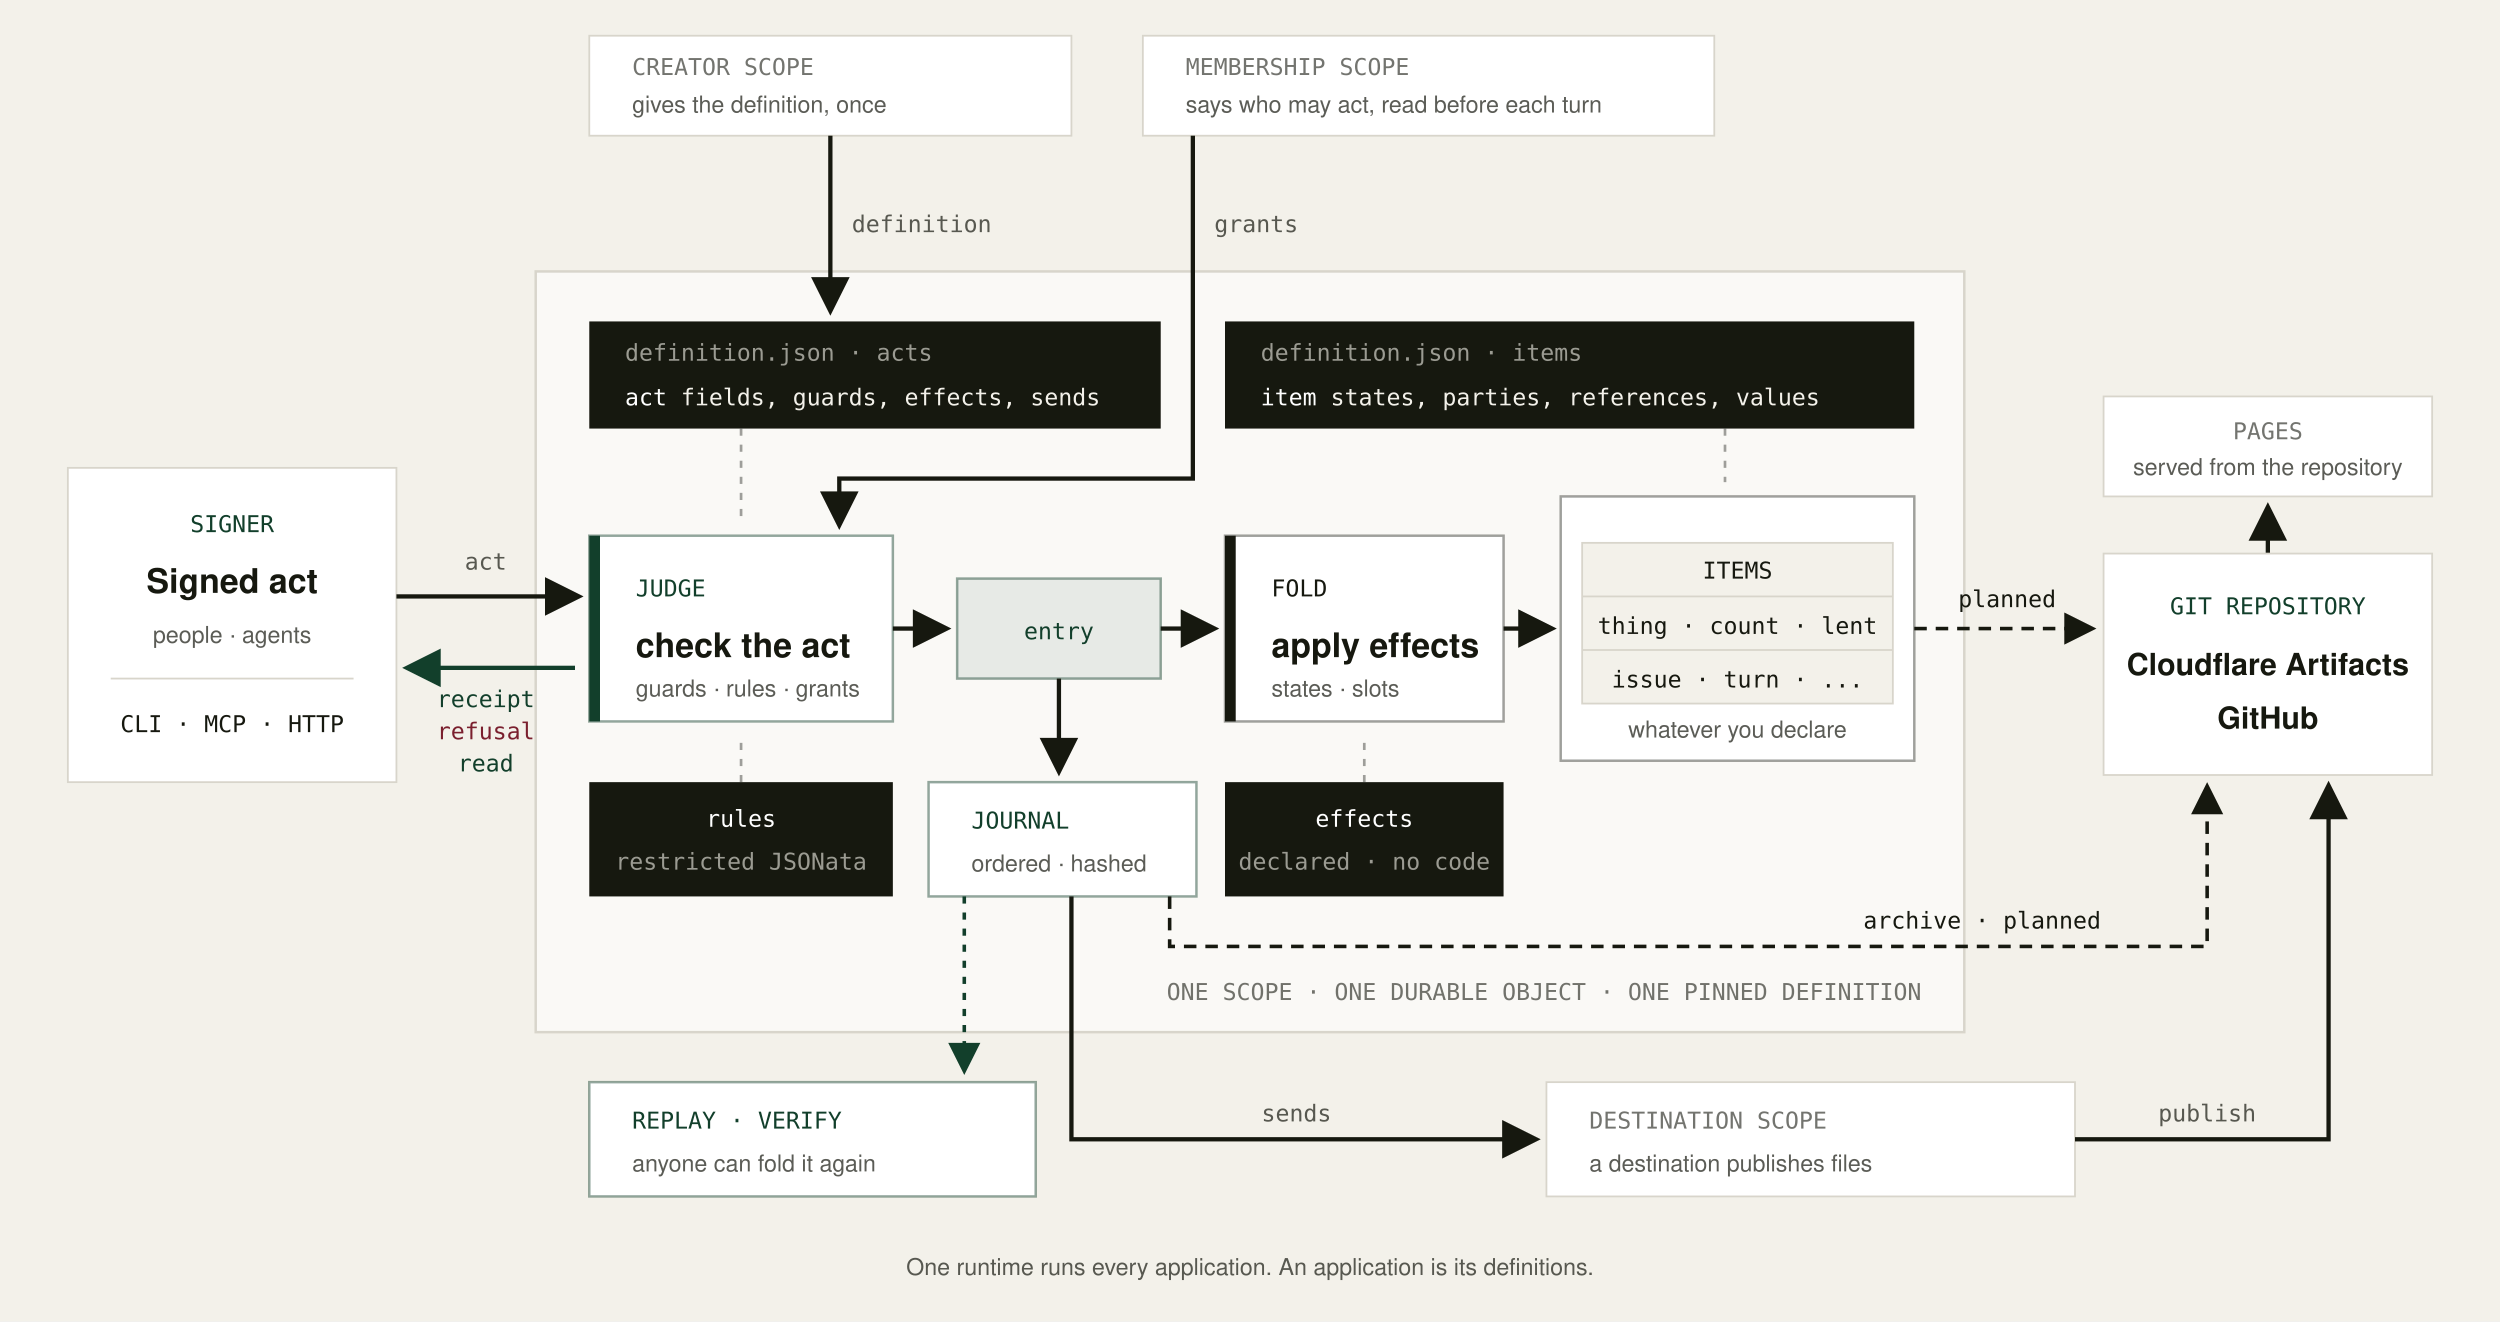
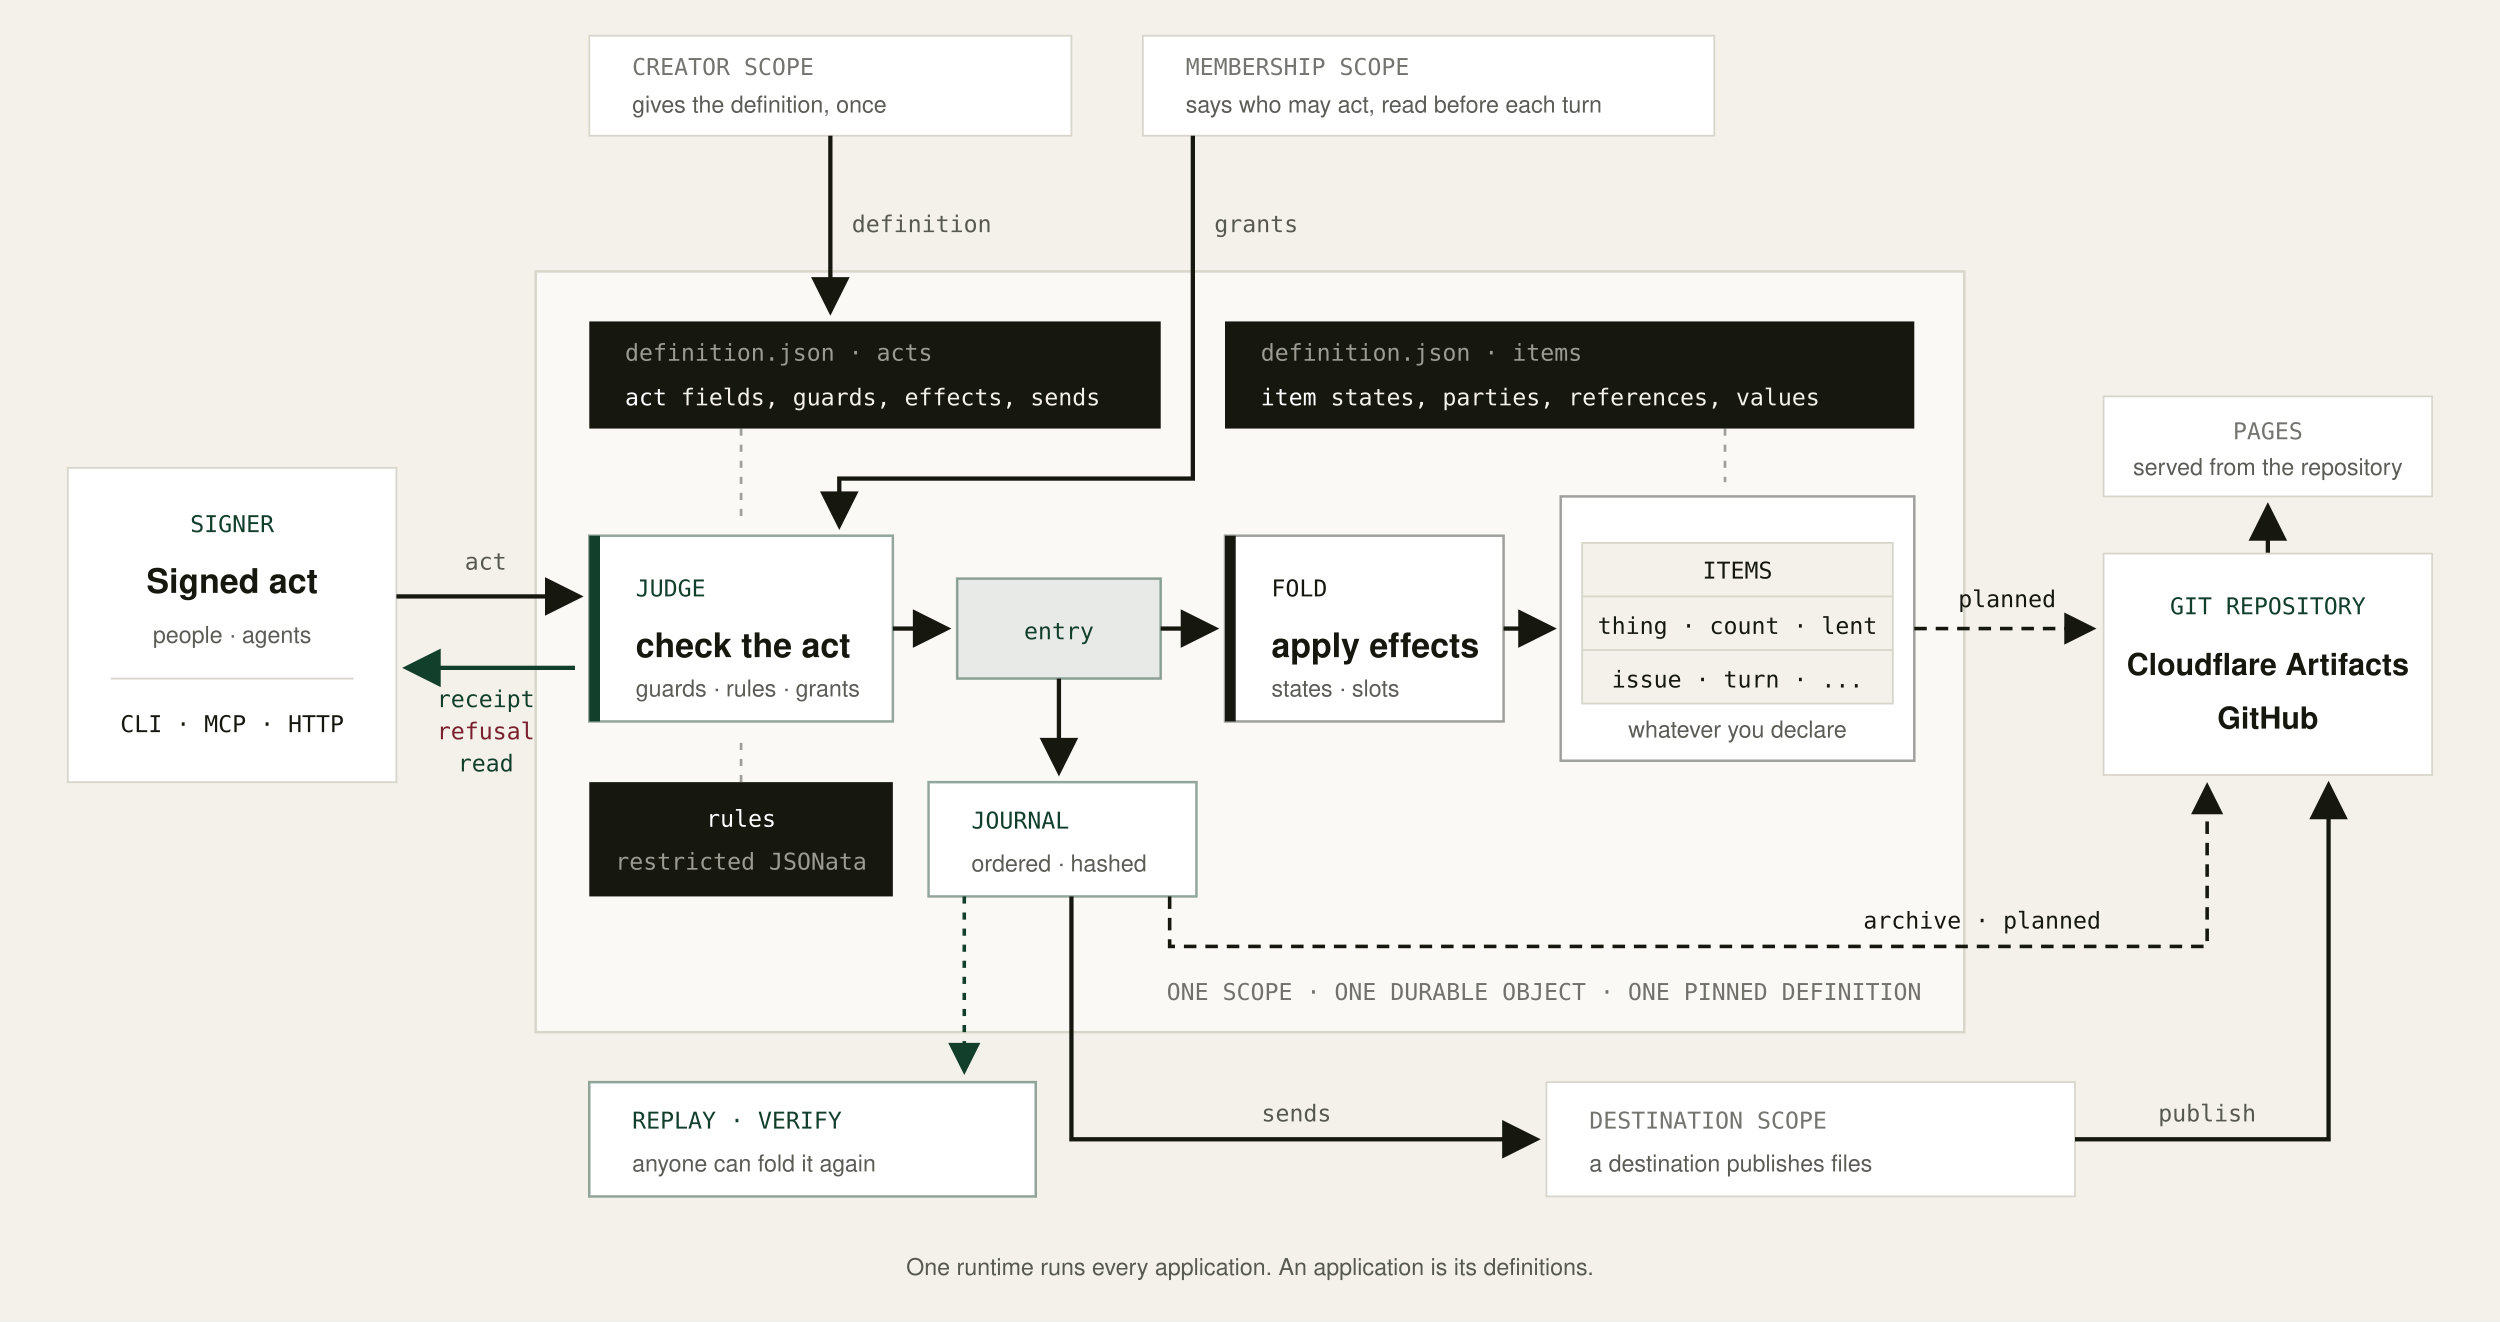
<svg xmlns="http://www.w3.org/2000/svg" viewBox="0 -90 1400 740" role="img" aria-labelledby="title desc">
  <defs>
    <marker id="arrow" markerWidth="9" markerHeight="9" refX="7" refY="4.5" orient="auto">
      <path d="M0 0L9 4.5L0 9Z" fill="#16180F" />
    </marker>
    <marker id="arrow-amber" markerWidth="9" markerHeight="9" refX="7" refY="4.5" orient="auto">
      <path d="M0 0L9 4.5L0 9Z" fill="#16180F" />
    </marker>
    <marker id="arrow-green" markerWidth="9" markerHeight="9" refX="7" refY="4.5" orient="auto">
      <path d="M0 0L9 4.5L0 9Z" fill="#123F2B" />
    </marker>
    <style>
      .sans { font-family: "Open Runde", system-ui, -apple-system, Helvetica, Arial, sans-serif; }
      .mono { font-family: "Sometype Mono", ui-monospace, Menlo, monospace; }
      .eyebrow { font-family: Teletype33, ui-monospace, Menlo, monospace; font-size: 13px; font-weight: 400; }
      .title { font-size: 19px; font-weight: 700; }
      .body { font-size: 13px; font-weight: 400; }
      .code { font-size: 13px; font-weight: 500; }
      .flow { fill: none; stroke: #16180F; stroke-width: 2.4; marker-end: url(#arrow); }
      .back { fill: none; stroke: #123F2B; stroke-width: 2.4; marker-end: url(#arrow-green); }
      .guide { fill: none; stroke: #16180F; stroke-opacity: 0.4; stroke-width: 1.5; stroke-dasharray: 4 5; }
    </style>
  </defs>
  <rect y="-90" width="1400" height="740" fill="#F3F1EA" />
  <g>
    <rect x="330" y="-70" width="270" height="56" fill="#FFFFFF" stroke="#D8D5CB" />
    <text x="354" y="-48" class="sans eyebrow" fill="#16180F" fill-opacity="0.6">CREATOR SCOPE</text>
    <text x="354" y="-27" class="sans body" fill="#16180F" fill-opacity="0.7">gives the definition, once</text>
    <rect x="640" y="-70" width="320" height="56" fill="#FFFFFF" stroke="#D8D5CB" />
    <text x="664" y="-48" class="sans eyebrow" fill="#16180F" fill-opacity="0.6">MEMBERSHIP SCOPE</text>
    <text x="664" y="-27" class="sans body" fill="#16180F" fill-opacity="0.7">says who may act, read before each turn</text>
  </g>
  <g class="sans">
    <rect x="38" y="172" width="184" height="176" fill="#FFFFFF" stroke="#D8D5CB" />
    <text x="130" y="208" text-anchor="middle" class="eyebrow" fill="#123F2B">SIGNER</text>
    <text x="130" y="242" text-anchor="middle" class="title" fill="#16180F">Signed act</text>
    <text x="130" y="270" text-anchor="middle" class="body" fill="#16180F" fill-opacity="0.7">people · agents</text>
    <path d="M62 290H198" stroke="#D8D5CB" />
    <text x="130" y="320" text-anchor="middle" class="mono code" fill="#16180F">CLI · MCP · HTTP</text>
  </g>
  <rect x="300" y="62" width="800" height="426" fill="#FFFFFF" fill-opacity="0.55" stroke="#D8D5CB" stroke-width="1.4" />
  <text x="1076" y="470" text-anchor="end" class="sans eyebrow" fill="#16180F" fill-opacity="0.6">ONE SCOPE · ONE DURABLE OBJECT · ONE PINNED DEFINITION</text>
  <path d="M222 244H322" class="flow" />
  <text x="272" y="229" text-anchor="middle" class="mono code" fill="#16180F" fill-opacity="0.7">act</text>
  <path d="M322 284H230" class="back" />
  <text x="272" y="306" text-anchor="middle" class="mono code" fill="#123F2B">receipt</text>
  <text x="272" y="324" text-anchor="middle" class="mono code" fill="#7A1F2E">refusal</text>
  <text x="272" y="342" text-anchor="middle" class="mono code" fill="#123F2B">read</text>
  <g>
    <rect x="330" y="210" width="170" height="104" fill="#FFFFFF" stroke="#123F2B" stroke-opacity="0.45" stroke-width="1.4" />
    <rect x="330" y="210" width="6" height="104" fill="#123F2B" />
    <text x="356" y="244" class="sans eyebrow" fill="#123F2B">JUDGE</text>
    <text x="356" y="278" class="sans title" fill="#16180F">check the act</text>
    <text x="356" y="300" class="sans body" fill="#16180F" fill-opacity="0.7">guards · rules · grants</text>
    <rect x="536" y="234" width="114" height="56" fill="#123F2B" fill-opacity="0.08" stroke="#123F2B" stroke-opacity="0.45" stroke-width="1.4" />
    <text x="593" y="268" text-anchor="middle" class="mono body" fill="#123F2B">entry</text>
    <rect x="686" y="210" width="156" height="104" fill="#FFFFFF" stroke="#16180F" stroke-opacity="0.4" stroke-width="1.4" />
    <rect x="686" y="210" width="6" height="104" fill="#16180F" />
    <text x="712" y="244" class="sans eyebrow" fill="#16180F">FOLD</text>
    <text x="712" y="278" class="sans title" fill="#16180F">apply effects</text>
    <text x="712" y="300" class="sans body" fill="#16180F" fill-opacity="0.7">states · slots</text>
  </g>
  <path d="M465 -14V82" class="flow" />
  <text x="477" y="40" class="mono code" fill="#16180F" fill-opacity="0.7">definition</text>
  <path d="M668 -14V178H470V202" class="flow" />
  <text x="680" y="40" class="mono code" fill="#16180F" fill-opacity="0.7">grants</text>
  <path d="M500 262H528" class="flow" />
  <path d="M650 262H678" class="flow" />
  <g>
    <rect x="330" y="90" width="320" height="60" fill="#16180F" />
    <text x="350" y="112" class="mono code" fill="#F3F1EA" fill-opacity="0.6">definition.json · acts</text>
    <text x="350" y="137" class="mono code" fill="#F3F1EA">
      <tspan fill="#FFFFFF">act</tspan> fields, guards, effects, sends</text>
    <rect x="686" y="90" width="386" height="60" fill="#16180F" />
    <text x="706" y="112" class="mono code" fill="#F3F1EA" fill-opacity="0.6">definition.json · items</text>
    <text x="706" y="137" class="mono code" fill="#F3F1EA">
      <tspan fill="#FFFFFF">item</tspan> states, parties, references, values</text>
  </g>
  <path d="M415 150V202" class="guide" />
  <path d="M966 150V180" class="guide" />
  <g>
    <rect x="330" y="348" width="170" height="64" fill="#16180F" />
    <text x="415" y="373" text-anchor="middle" class="mono code" fill="#FFFFFF">rules</text>
    <text x="415" y="397" text-anchor="middle" class="mono code" fill="#F3F1EA" fill-opacity="0.6">restricted JSONata</text>
  </g>
  <path d="M415 348V322" class="guide" />
  <path d="M593 290V340" class="flow" />
  <g>
    <rect x="520" y="348" width="150" height="64" fill="#FFFFFF" stroke="#123F2B" stroke-opacity="0.45" stroke-width="1.4" />
    <text x="544" y="374" class="sans eyebrow" fill="#123F2B">JOURNAL</text>
    <text x="544" y="398" class="sans body" fill="#16180F" fill-opacity="0.7">ordered · hashed</text>
  </g>
-   <g>
-     <rect x="686" y="348" width="156" height="64" fill="#16180F" />
-     <text x="764" y="373" text-anchor="middle" class="mono code" fill="#FFFFFF">effects</text>
-     <text x="764" y="397" text-anchor="middle" class="mono code" fill="#F3F1EA" fill-opacity="0.6">declared · no code</text>
-   </g>
-   <path d="M764 348V322" class="guide" />
  <path d="M842 262H867" class="flow" />
  <g>
    <rect x="874" y="188" width="198" height="148" fill="#FFFFFF" stroke="#16180F" stroke-opacity="0.4" stroke-width="1.4" />
    <rect x="886" y="214" width="174" height="90" fill="#F3F1EA" stroke="#D8D5CB" />
    <path d="M886 244H1060M886 274H1060" stroke="#D8D5CB" />
    <text x="973" y="234" text-anchor="middle" class="sans eyebrow" fill="#16180F">ITEMS</text>
    <text x="973" y="265" text-anchor="middle" class="mono code" fill="#16180F">thing · count · lent</text>
    <text x="973" y="295" text-anchor="middle" class="mono code" fill="#16180F">issue · turn · ...</text>
    <text x="973" y="323" text-anchor="middle" class="sans body" fill="#16180F" fill-opacity="0.7">whatever you declare</text>
  </g>
  <path d="M540 412V508" fill="none" stroke="#123F2B" stroke-width="2" stroke-dasharray="4 5" marker-end="url(#arrow-green)" />
  <g>
    <rect x="330" y="516" width="250" height="64" fill="#FFFFFF" stroke="#123F2B" stroke-opacity="0.45" stroke-width="1.4" />
    <text x="354" y="542" class="sans eyebrow" fill="#123F2B">REPLAY · VERIFY</text>
    <text x="354" y="566" class="sans body" fill="#16180F" fill-opacity="0.7">anyone can fold it again</text>
  </g>
  <path d="M600 412V548H858" class="flow" />
  <text x="726" y="538" text-anchor="middle" class="mono code" fill="#16180F" fill-opacity="0.7">sends</text>
  <g>
    <rect x="866" y="516" width="296" height="64" fill="#FFFFFF" stroke="#D8D5CB" />
    <text x="890" y="542" class="sans eyebrow" fill="#16180F" fill-opacity="0.6">DESTINATION SCOPE</text>
    <text x="890" y="566" class="sans body" fill="#16180F" fill-opacity="0.7">a destination publishes files</text>
  </g>
  <path d="M655 412V440H1236V352" fill="none" stroke="#16180F" stroke-width="2" stroke-dasharray="7 5" marker-end="url(#arrow-amber)" />
  <text x="1110" y="430" text-anchor="middle" class="mono code" fill="#16180F">archive · planned</text>
  <path d="M1162 548H1304V352" class="flow" />
  <text x="1236" y="538" text-anchor="middle" class="mono code" fill="#16180F" fill-opacity="0.7">publish</text>
  <path d="M1072 262H1170" fill="none" stroke="#16180F" stroke-width="2" stroke-dasharray="7 5" marker-end="url(#arrow-amber)" />
  <text x="1124" y="250" text-anchor="middle" class="mono code" fill="#16180F">planned</text>
  <path d="M1270 220V196" class="flow" />
  <g class="sans">
    <rect x="1178" y="220" width="184" height="124" fill="#FFFFFF" stroke="#D8D5CB" />
    <text x="1270" y="254" text-anchor="middle" class="eyebrow" fill="#123F2B">GIT REPOSITORY</text>
    <text x="1270" y="288" text-anchor="middle" style="font-size:17px;font-weight:700" fill="#16180F">Cloudflare Artifacts</text>
    <text x="1270" y="318" text-anchor="middle" style="font-size:17px;font-weight:700" fill="#16180F">GitHub</text>
    <rect x="1178" y="132" width="184" height="56" fill="#FFFFFF" stroke="#D8D5CB" />
    <text x="1270" y="156" text-anchor="middle" class="eyebrow" fill="#16180F" fill-opacity="0.6">PAGES</text>
    <text x="1270" y="176" text-anchor="middle" class="body" fill="#16180F" fill-opacity="0.7">served from the repository</text>
  </g>
  <text x="700" y="624" text-anchor="middle" class="sans body" fill="#16180F" fill-opacity="0.7">One runtime runs every application. An application is its definitions.</text>
</svg>
